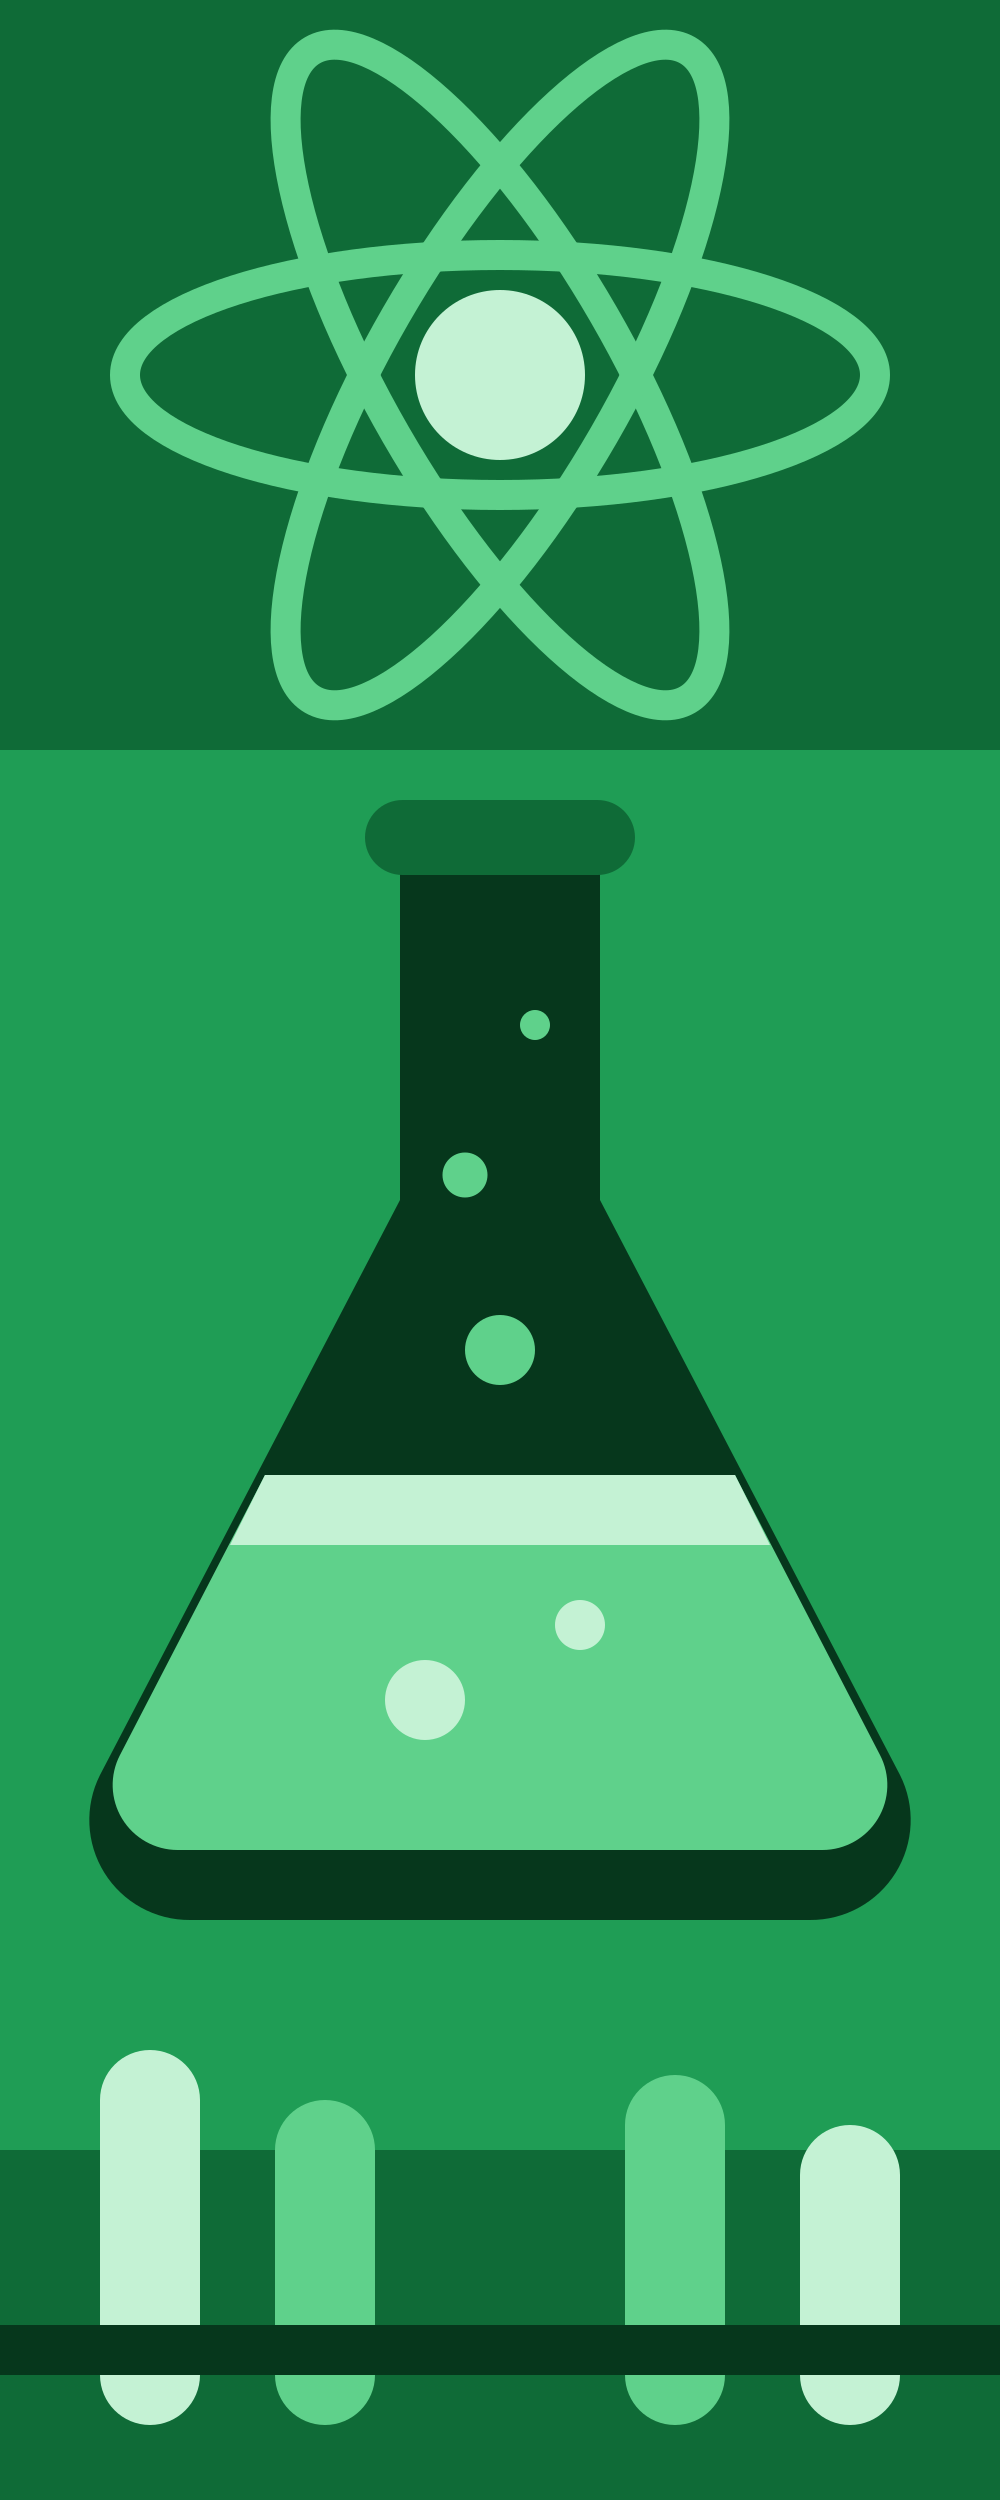
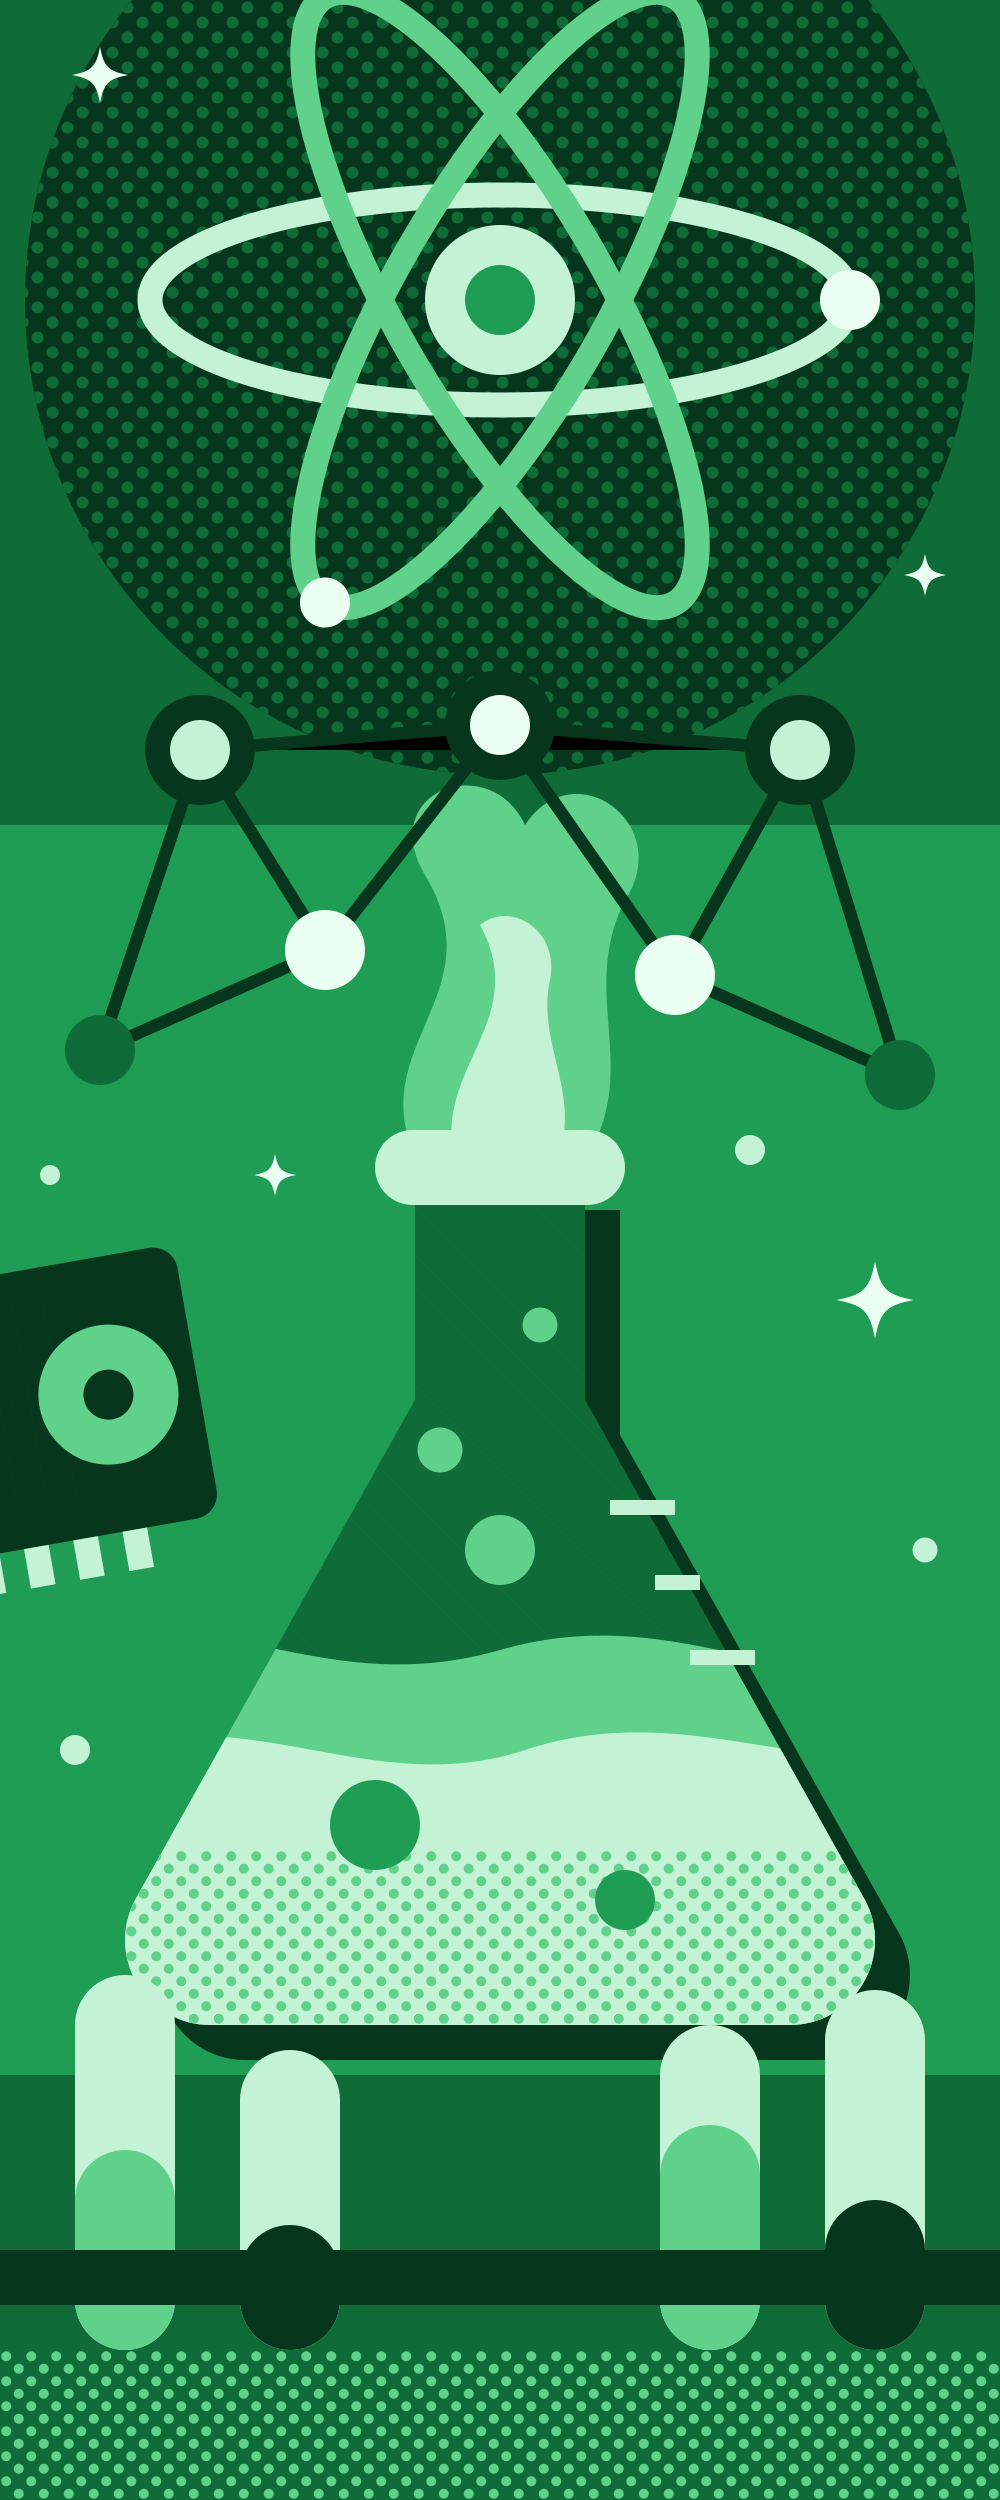
- <svg xmlns="http://www.w3.org/2000/svg" viewBox="0 0 400 1000" preserveAspectRatio="xMidYMid slice">
+ <svg xmlns="http://www.w3.org/2000/svg" xmlns:xlink="http://www.w3.org/1999/xlink" viewBox="0 0 400 1000" preserveAspectRatio="xMidYMid slice">
+   <defs>
+     <pattern id="l-dots" width="12" height="12" patternUnits="userSpaceOnUse">
+       <circle cx="3" cy="3" r="2.4" fill="#0f6b37" />
+       <circle cx="9" cy="9" r="2.4" fill="#0f6b37" />
+     </pattern>
+     <pattern id="l-dots-lite" width="10" height="10" patternUnits="userSpaceOnUse">
+       <circle cx="2.5" cy="2.5" r="2" fill="#5fd18b" />
+       <circle cx="7.5" cy="7.5" r="2" fill="#5fd18b" />
+     </pattern>
+     <pattern id="l-hatch" width="14" height="14" patternUnits="userSpaceOnUse" patternTransform="rotate(-45)">
+       <rect width="6" height="14" fill="#0f6b37" />
+     </pattern>
+     <pattern id="l-fins" width="12" height="40" patternUnits="userSpaceOnUse">
+       <rect width="6" height="40" fill="#06371c" />
+     </pattern>
+     <path id="l-star" d="M0-14C2-4 4-2 14 0 4 2 2 4 0 14-2 4-4 2-14 0-4-2-2-4 0-14Z" />
+     <clipPath id="l-flask">
+       <path d="M166 470H234V560L346 760A34 34 0 0 1 316 810H84A34 34 0 0 1 54 760L166 560Z" />
+     </clipPath>
+   </defs>
  <rect width="400" height="1000" fill="#1f9d55" />
-   <rect width="400" height="300" fill="#0f6b37" />
-   <g fill="none" stroke="#5fd18b" stroke-width="12">
-     <ellipse cx="200" cy="150" rx="150" ry="48" />
-     <ellipse cx="200" cy="150" rx="150" ry="48" transform="rotate(60 200 150)" />
-     <ellipse cx="200" cy="150" rx="150" ry="48" transform="rotate(-60 200 150)" />
+   <rect width="400" height="330" fill="#0f6b37" />
+   <circle cx="200" cy="120" r="190" fill="#06371c" />
+   <circle cx="200" cy="120" r="190" fill="url(#l-dots)" />
+   <g fill="none" stroke="#c4f2d4" stroke-width="10">
+     <ellipse cx="200" cy="120" rx="140" ry="42" />
+     <ellipse cx="200" cy="120" rx="140" ry="42" transform="rotate(60 200 120)" stroke="#5fd18b" />
+     <ellipse cx="200" cy="120" rx="140" ry="42" transform="rotate(-60 200 120)" stroke="#5fd18b" />
  </g>
-   <circle cx="200" cy="150" r="34" fill="#c4f2d4" />
-   <path d="M160 340h80v140l120 230a40 40 0 0 1-36 58H76a40 40 0 0 1-36-58l120-230Z" fill="#06371c" />
-   <rect x="146" y="320" width="108" height="30" rx="15" fill="#0f6b37" />
-   <path d="M106 590h188l58 112a26 26 0 0 1-23 38H71a26 26 0 0 1-23-38Z" fill="#5fd18b" />
-   <path d="M106 590h188l14 28H92Z" fill="#c4f2d4" />
-   <circle cx="170" cy="680" r="16" fill="#c4f2d4" />
-   <circle cx="232" cy="650" r="10" fill="#c4f2d4" />
-   <circle cx="200" cy="540" r="14" fill="#5fd18b" />
-   <circle cx="186" cy="470" r="9" fill="#5fd18b" />
-   <circle cx="214" cy="410" r="6" fill="#5fd18b" />
-   <rect x="0" y="860" width="400" height="140" fill="#0f6b37" />
-   <rect x="40" y="820" width="40" height="150" rx="20" fill="#c4f2d4" />
-   <rect x="110" y="840" width="40" height="130" rx="20" fill="#5fd18b" />
-   <rect x="250" y="830" width="40" height="140" rx="20" fill="#5fd18b" />
-   <rect x="320" y="850" width="40" height="120" rx="20" fill="#c4f2d4" />
-   <rect x="0" y="930" width="400" height="20" fill="#06371c" />
+   <circle cx="200" cy="120" r="30" fill="#c4f2d4" />
+   <circle cx="200" cy="120" r="14" fill="#1f9d55" />
+   <circle cx="340" cy="120" r="12" fill="#eafff1" />
+   <circle cx="130" cy="241" r="10" fill="#eafff1" />
+   <path d="M170 470C140 420 200 400 170 350C150 316 196 300 210 330C230 300 270 330 250 360C230 400 260 430 230 470Z" fill="#5fd18b" />
+   <path d="M184 470C168 430 214 410 192 370C204 360 224 372 220 392C214 420 236 440 220 470Z" fill="#c4f2d4" />
+   <g stroke="#06371c" stroke-width="5" stroke-linecap="round">
+     <path d="M80 300L200 290L320 300M80 300L130 380M200 290L130 380M200 290L270 390M320 300L270 390M80 300L40 420M320 300L360 430M130 380L40 420M270 390L360 430" />
+   </g>
+   <g fill="#06371c">
+     <circle cx="80" cy="300" r="22" />
+     <circle cx="200" cy="290" r="22" />
+     <circle cx="320" cy="300" r="22" />
+   </g>
+   <g fill="#c4f2d4">
+     <circle cx="80" cy="300" r="12" />
+     <circle cx="320" cy="300" r="12" />
+   </g>
+   <circle cx="200" cy="290" r="12" fill="#eafff1" />
+   <g fill="#eafff1">
+     <circle cx="130" cy="380" r="16" />
+     <circle cx="270" cy="390" r="16" />
+   </g>
+   <g fill="#0f6b37">
+     <circle cx="40" cy="420" r="14" />
+     <circle cx="360" cy="430" r="14" />
+   </g>
+   <path d="M166 470H234V560L346 760A34 34 0 0 1 316 810H84A34 34 0 0 1 54 760L166 560Z" fill="#06371c" transform="translate(14 14)" />
+   <path d="M166 470H234V560L346 760A34 34 0 0 1 316 810H84A34 34 0 0 1 54 760L166 560Z" fill="#0f6b37" />
+   <g clip-path="url(#l-flask)">
+     <rect x="40" y="470" width="320" height="200" fill="url(#l-hatch)" />
+     <path d="M40 660C90 640 130 680 200 660C270 640 310 680 360 660V820H40Z" fill="#5fd18b" />
+     <path d="M40 700C100 680 150 720 210 700C270 680 320 710 360 700V820H40Z" fill="#c4f2d4" />
+     <rect x="40" y="740" width="320" height="80" fill="url(#l-dots-lite)" />
+     <circle cx="150" cy="730" r="18" fill="#1f9d55" />
+     <circle cx="250" cy="760" r="12" fill="#1f9d55" />
+     <circle cx="200" cy="620" r="14" fill="#5fd18b" />
+     <circle cx="176" cy="580" r="9" fill="#5fd18b" />
+     <circle cx="216" cy="530" r="7" fill="#5fd18b" />
+     <rect x="90" y="560" width="14" height="140" fill="#1f9d55" transform="rotate(30 97 630)" />
+   </g>
+   <rect x="150" y="452" width="100" height="30" rx="15" fill="#c4f2d4" />
+   <g fill="#c4f2d4">
+     <rect x="244" y="600" width="26" height="6" />
+     <rect x="262" y="630" width="18" height="6" />
+     <rect x="276" y="660" width="26" height="6" />
+   </g>
+   <g transform="rotate(-10 60 560)">
+     <rect x="-60" y="500" width="140" height="110" rx="10" fill="#06371c" />
+     <rect x="-50" y="512" width="80" height="86" fill="url(#l-fins)" />
+     <circle cx="44" cy="555" r="28" fill="#5fd18b" />
+     <circle cx="44" cy="555" r="10" fill="#06371c" />
+     <g fill="#c4f2d4">
+       <rect x="-40" y="610" width="10" height="16" />
+       <rect x="-20" y="610" width="10" height="16" />
+       <rect x="0" y="610" width="10" height="16" />
+       <rect x="20" y="610" width="10" height="16" />
+       <rect x="40" y="610" width="10" height="16" />
+     </g>
+   </g>
+   <g fill="#eafff1">
+     <use xlink:href="#l-star" transform="translate(350 520) scale(1.1)" />
+     <use xlink:href="#l-star" transform="translate(40 30) scale(.8)" />
+     <use xlink:href="#l-star" transform="translate(370 230) scale(.6)" />
+     <use xlink:href="#l-star" transform="translate(110 470) scale(.6)" />
+   </g>
+   <g fill="#c4f2d4">
+     <circle cx="300" cy="460" r="6" />
+     <circle cx="370" cy="620" r="5" />
+     <circle cx="30" cy="700" r="6" />
+     <circle cx="20" cy="470" r="4" />
+   </g>
+   <rect x="0" y="830" width="400" height="170" fill="#0f6b37" />
+   <g>
+     <rect x="30" y="790" width="40" height="150" rx="20" fill="#c4f2d4" />
+     <rect x="30" y="860" width="40" height="80" rx="20" fill="#5fd18b" />
+     <rect x="96" y="820" width="40" height="120" rx="20" fill="#c4f2d4" />
+     <rect x="96" y="890" width="40" height="50" rx="20" fill="#06371c" />
+     <rect x="264" y="810" width="40" height="130" rx="20" fill="#c4f2d4" />
+     <rect x="264" y="850" width="40" height="90" rx="20" fill="#5fd18b" />
+     <rect x="330" y="796" width="40" height="144" rx="20" fill="#c4f2d4" />
+     <rect x="330" y="880" width="40" height="60" rx="20" fill="#06371c" />
+   </g>
+   <rect x="0" y="900" width="400" height="22" fill="#06371c" />
+   <rect x="0" y="940" width="400" height="60" fill="url(#l-dots-lite)" />
</svg>
